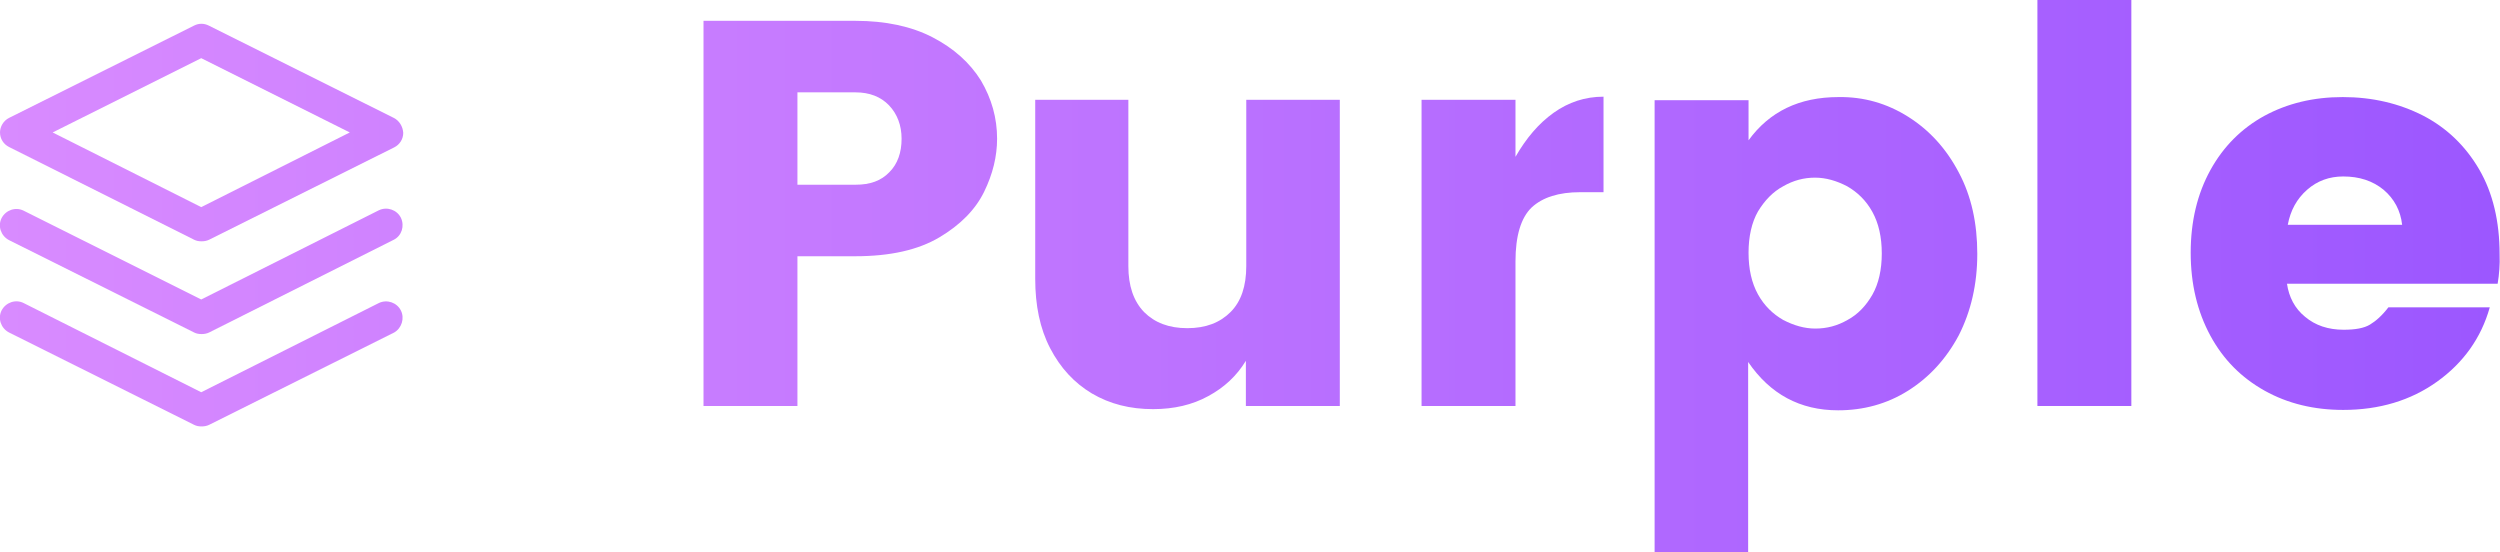
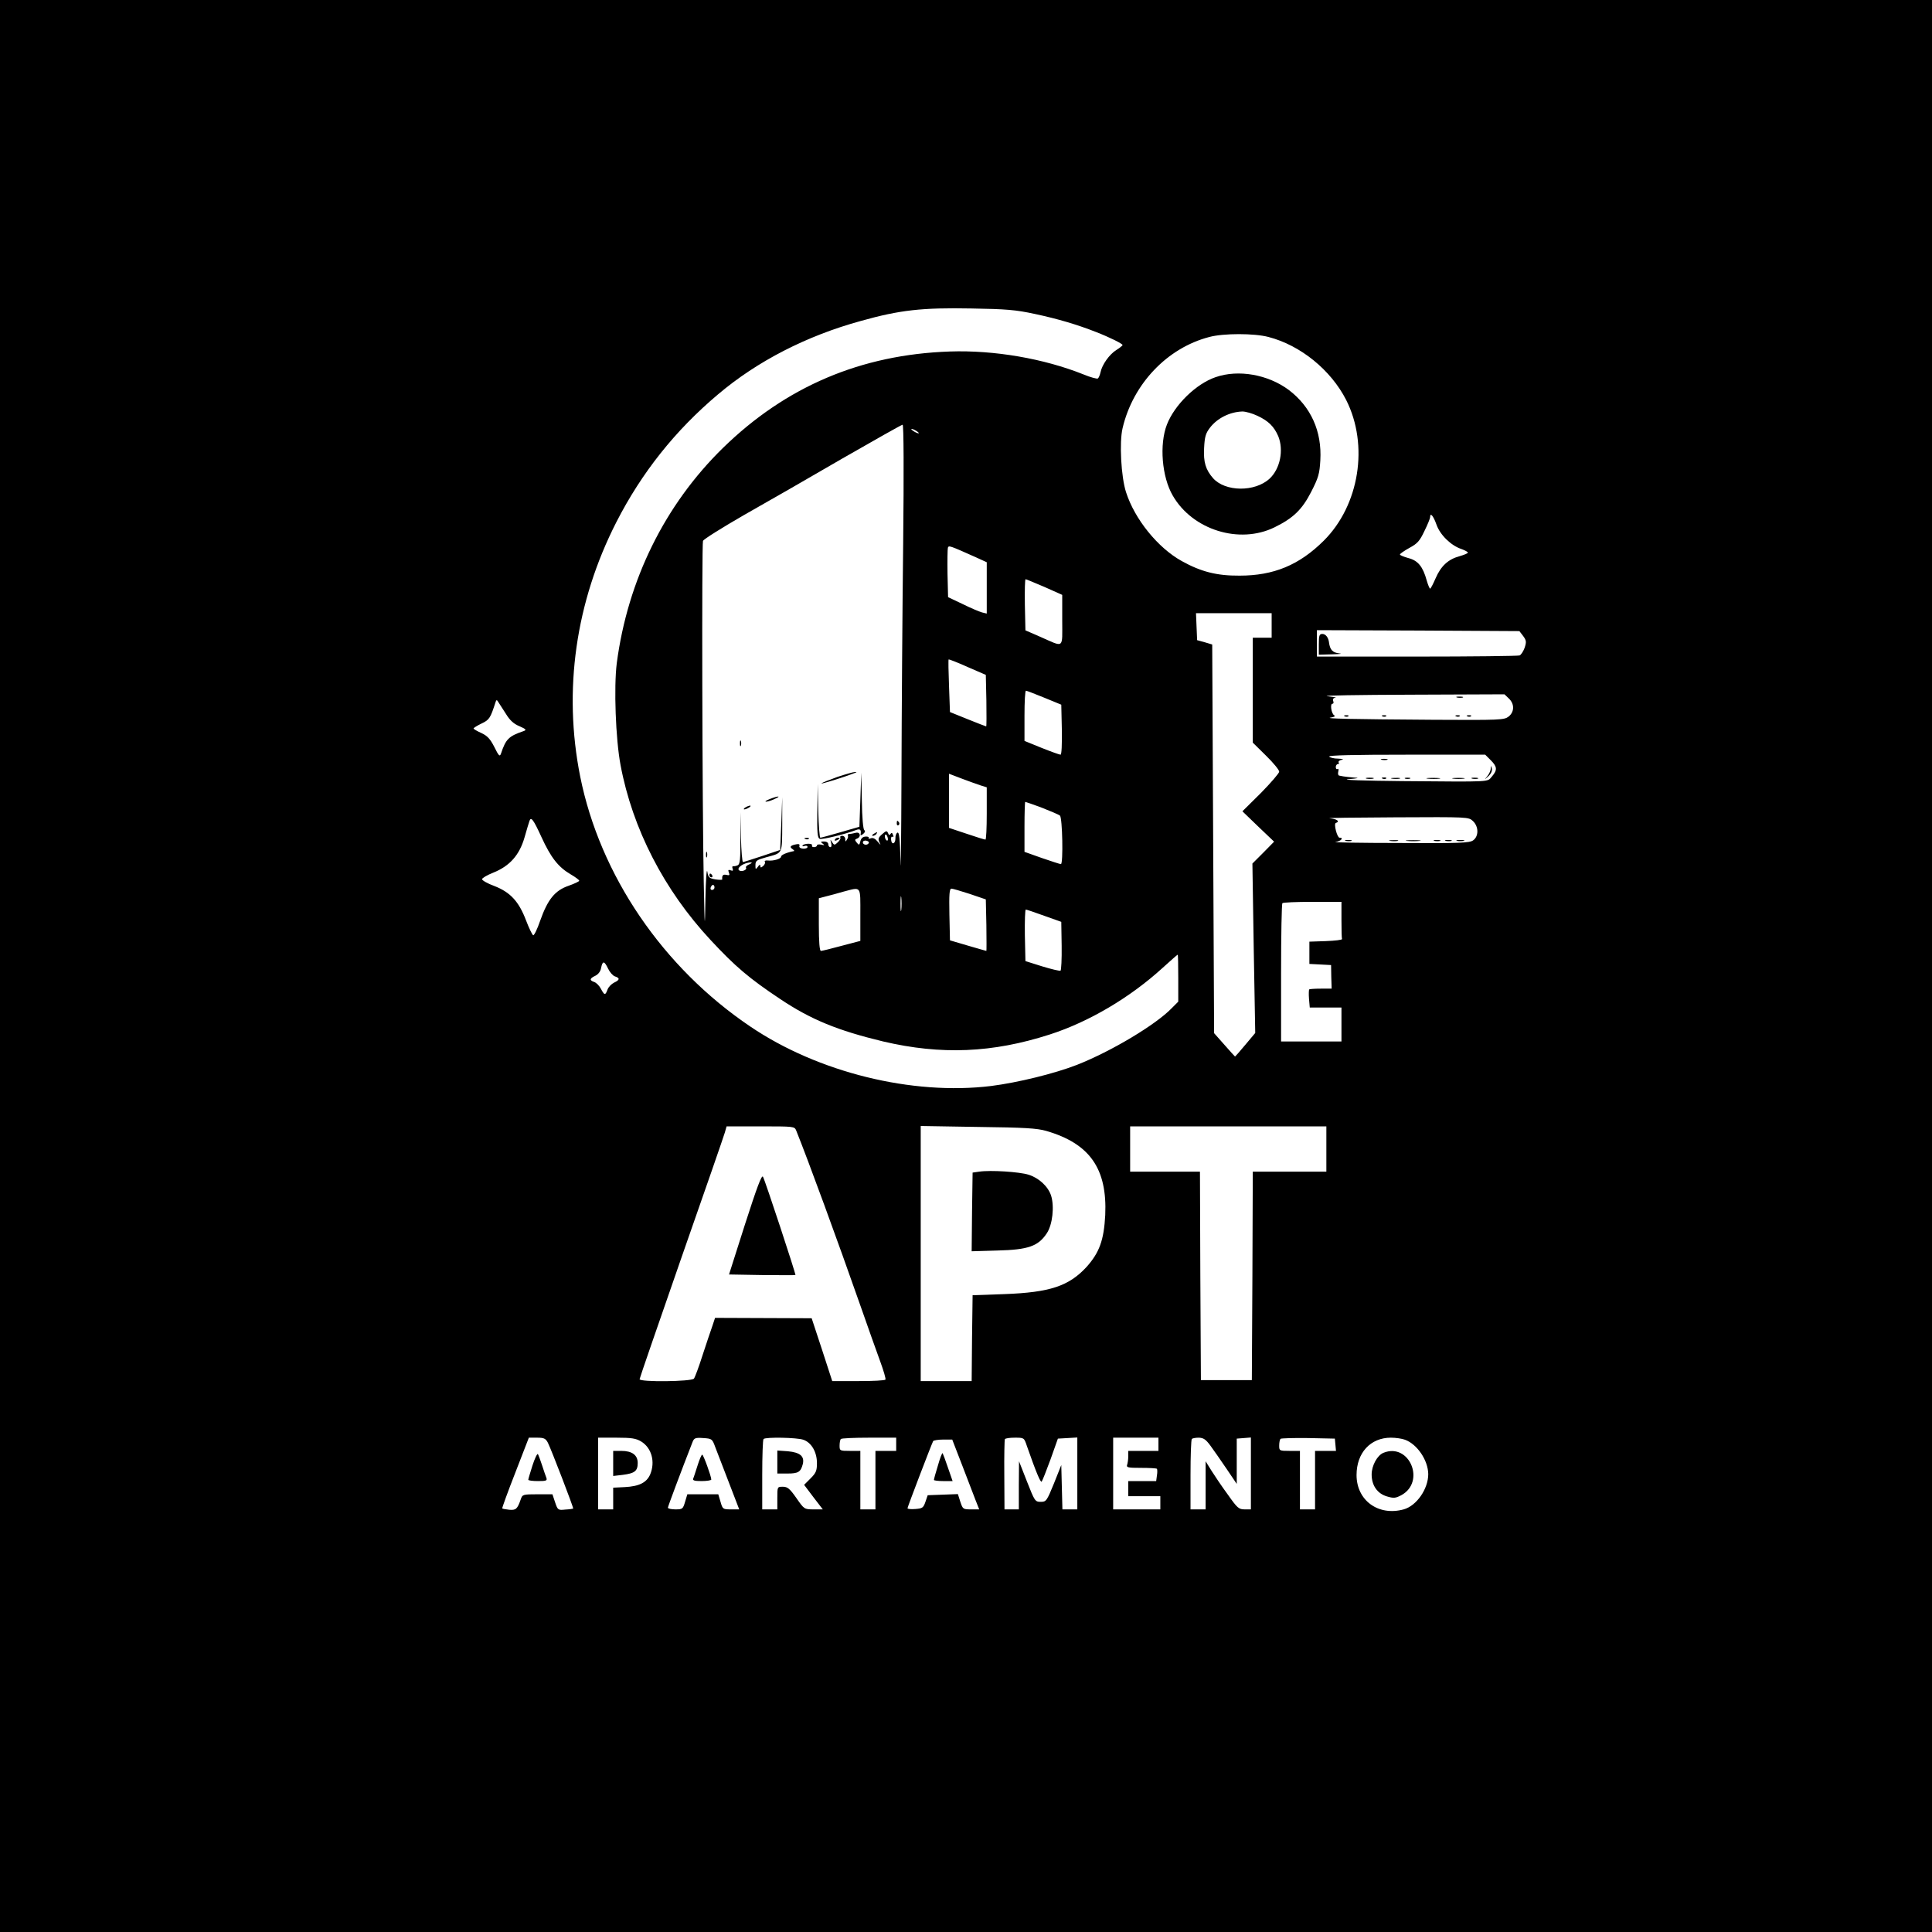
- <svg xmlns="http://www.w3.org/2000/svg" version="1.1" id="Layer_1" x="0px" y="0px" viewBox="0 0 636.1 140.4" style="enable-background:new 0 0 636.1 140.4;" xml:space="preserve">
-   <style type="text/css">
- 	.st0{fill:url(#SVGID_1_);}
- 	.st1{fill:url(#SVGID_2_);}
- 	.st2{fill:url(#SVGID_3_);}
- 	.st3{fill:url(#SVGID_4_);}
- 	.st4{fill:url(#SVGID_5_);}
- 	.st5{fill:url(#SVGID_6_);}
- 	.st6{fill:url(#SVGID_7_);}
- 	.st7{fill:url(#SVGID_8_);}
- 	.st8{fill:url(#SVGID_9_);}
- </style>
-   <linearGradient id="SVGID_1_" gradientUnits="userSpaceOnUse" x1="-14.647" y1="54.292" x2="656.557" y2="54.292">
-     <stop offset="1.502404e-03" style="stop-color:#DA8CFF" />
-     <stop offset="1" style="stop-color:#9A55FF" />
-   </linearGradient>
-   <path class="st0" d="M202.9,65.2v38.1h-23.9v-98h38.7c7.6,0,14.2,1.4,19.6,4.2c5.4,2.8,9.5,6.5,12.3,11c2.7,4.6,4.1,9.5,4.1,14.8  c0,4.5-1.1,9-3.3,13.5c-2.2,4.5-6,8.4-11.4,11.6c-5.4,3.2-12.5,4.8-21.4,4.8H202.9z M226.3,43.8c2.1-2.1,3.1-5,3.1-8.5  c0-3.4-1.1-6.3-3.2-8.5c-2.1-2.2-5-3.3-8.5-3.3h-14.8V47h14.8C221.4,47,224.2,46,226.3,43.8z" />
-   <linearGradient id="SVGID_2_" gradientUnits="userSpaceOnUse" x1="-14.647" y1="64.76" x2="656.557" y2="64.76">
-     <stop offset="1.502404e-03" style="stop-color:#DA8CFF" />
-     <stop offset="1" style="stop-color:#9A55FF" />
-   </linearGradient>
-   <path class="st1" d="M340.9,25.4v77.9H317V91.8c-2.3,3.8-5.5,6.8-9.6,9c-4,2.2-8.7,3.3-14,3.3c-5.9,0-11-1.3-15.6-4  c-4.5-2.7-8-6.5-10.6-11.5c-2.6-5-3.8-10.9-3.8-17.7V25.4h23.7v42.3c0,5,1.3,8.9,4,11.7c2.7,2.7,6.3,4.1,11,4.1  c4.7,0,8.3-1.4,11-4.1c2.7-2.7,4-6.6,4-11.7V25.4H340.9z" />
-   <linearGradient id="SVGID_3_" gradientUnits="userSpaceOnUse" x1="-14.647" y1="63.922" x2="656.557" y2="63.922">
-     <stop offset="1.502404e-03" style="stop-color:#DA8CFF" />
-     <stop offset="1" style="stop-color:#9A55FF" />
-   </linearGradient>
-   <path class="st2" d="M395.3,28.7c3.8-2.7,8-4.1,12.7-4.1v24.3h-5.9c-5.5,0-9.6,1.3-12.4,3.9c-2.7,2.6-4.1,7.2-4.1,13.7v36.8h-23.9  V25.4h23.9v14.5C388.3,35.2,391.5,31.4,395.3,28.7z" />
-   <linearGradient id="SVGID_4_" gradientUnits="userSpaceOnUse" x1="-14.647" y1="82.485" x2="656.557" y2="82.485">
-     <stop offset="1.502404e-03" style="stop-color:#DA8CFF" />
-     <stop offset="1" style="stop-color:#9A55FF" />
-   </linearGradient>
-   <path class="st3" d="M485.5,29.7c5.4,3.4,9.7,8.1,12.9,14.2c3.2,6,4.7,12.9,4.7,20.7c0,7.7-1.6,14.6-4.7,20.7  c-3.2,6-7.5,10.7-12.9,14.1s-11.4,5-17.8,5c-9.7,0-17.3-4.1-22.9-12.3v48.4H421v-115h23.9v10.2c5.3-7.3,12.9-11,22.9-11  C474.2,24.6,480.1,26.3,485.5,29.7z M453.7,47.4c-2.6,1.4-4.7,3.6-6.4,6.4c-1.6,2.8-2.4,6.4-2.4,10.5c0,4.2,0.8,7.7,2.4,10.6  c1.6,2.9,3.8,5,6.4,6.5c2.7,1.4,5.4,2.2,8.2,2.2c2.9,0,5.6-0.7,8.2-2.2c2.6-1.4,4.7-3.6,6.3-6.4c1.6-2.8,2.4-6.4,2.4-10.5  c0-4.2-0.8-7.7-2.4-10.6c-1.6-2.9-3.8-5-6.4-6.5c-2.7-1.4-5.4-2.2-8.2-2.2C459,45.2,456.3,45.9,453.7,47.4z" />
-   <linearGradient id="SVGID_5_" gradientUnits="userSpaceOnUse" x1="-14.647" y1="51.64" x2="656.557" y2="51.64">
-     <stop offset="1.502404e-03" style="stop-color:#DA8CFF" />
-     <stop offset="1" style="stop-color:#9A55FF" />
-   </linearGradient>
-   <path class="st4" d="M542.3,0v103.3h-23.9V0H542.3z" />
-   <linearGradient id="SVGID_6_" gradientUnits="userSpaceOnUse" x1="-14.647" y1="64.411" x2="656.557" y2="64.411">
-     <stop offset="1.502404e-03" style="stop-color:#DA8CFF" />
-     <stop offset="1" style="stop-color:#9A55FF" />
-   </linearGradient>
-   <path class="st5" d="M635.5,72.2h-53.6c0.5,3.4,2,6.3,4.6,8.4c2.6,2.2,5.9,3.3,9.8,3.3c3,0,5.2-0.4,6.7-1.3c1.5-0.9,3.1-2.3,4.7-4.4  h25.8c-2.2,7.8-6.7,14.1-13.4,18.9c-6.7,4.8-14.7,7.2-23.9,7.2c-7.4,0-14.1-1.6-20-4.9c-5.9-3.3-10.5-7.9-13.8-14  c-3.3-6.1-5-13.1-5-21.1c0-8,1.7-15,5-21c3.3-6,7.9-10.6,13.7-13.8c5.9-3.2,12.5-4.8,20-4.8c7.5,0,14.3,1.6,20.4,4.7  c6,3.1,10.8,7.7,14.3,13.7c3.5,6,5.2,13.3,5.2,21.6C636.1,67.3,635.9,69.8,635.5,72.2z M611.2,57.2c-0.4-3.6-2-6.6-4.7-8.9  c-2.8-2.3-6.2-3.4-10.3-3.4c-3.5,0-6.6,1.1-9.2,3.4c-2.6,2.3-4.2,5.2-4.9,8.9H611.2z" />
-   <g>
-     <g>
-       <linearGradient id="SVGID_7_" gradientUnits="userSpaceOnUse" x1="-14.647" y1="33.748" x2="656.557" y2="33.748">
-         <stop offset="1.502404e-03" style="stop-color:#DA8CFF" />
-         <stop offset="1" style="stop-color:#9A55FF" />
-       </linearGradient>
-       <path class="st6" d="M100.2,30L53.1,6.5c-1.2-0.6-2.5-0.6-3.7,0L2.3,30C0.9,30.7,0,32.2,0,33.7c0,1.6,0.9,3,2.3,3.7L49.4,61    c0.6,0.3,1.2,0.4,1.9,0.4c0.6,0,1.3-0.1,1.9-0.4l47.1-23.5c1.4-0.7,2.3-2.1,2.3-3.7C102.5,32.2,101.6,30.7,100.2,30z M51.2,52.7    L13.4,33.7l37.8-18.9l37.8,18.9L51.2,52.7z" />
-     </g>
-   </g>
-   <g>
-     <g>
-       <linearGradient id="SVGID_8_" gradientUnits="userSpaceOnUse" x1="-14.647" y1="92.608" x2="656.557" y2="92.608">
-         <stop offset="1.502404e-03" style="stop-color:#DA8CFF" />
-         <stop offset="1" style="stop-color:#9A55FF" />
-       </linearGradient>
-       <path class="st7" d="M102,79c-1-2-3.5-2.9-5.6-1.9L51.2,99.8L6,77.1c-2-1-4.5-0.2-5.6,1.9c-1,2-0.2,4.5,1.9,5.6l47.1,23.5    c0.6,0.3,1.2,0.4,1.9,0.4c0.6,0,1.3-0.1,1.9-0.4l47.1-23.5C102.2,83.5,103,81,102,79z" />
-     </g>
-   </g>
-   <g>
-     <g>
-       <linearGradient id="SVGID_9_" gradientUnits="userSpaceOnUse" x1="-14.647" y1="69.064" x2="656.557" y2="69.064">
-         <stop offset="1.502404e-03" style="stop-color:#DA8CFF" />
-         <stop offset="1" style="stop-color:#9A55FF" />
-       </linearGradient>
-       <path class="st8" d="M102,55.4c-1-2-3.5-2.9-5.6-1.9L51.2,76.2L6,53.6c-2-1-4.5-0.2-5.6,1.9c-1,2-0.2,4.5,1.9,5.6l47.1,23.5    c0.6,0.3,1.2,0.4,1.9,0.4c0.6,0,1.3-0.1,1.9-0.4L100.2,61C102.2,60,103,57.5,102,55.4z" />
-     </g>
+ <svg xmlns="http://www.w3.org/2000/svg" version="1.0" width="1024pt" height="1024pt" viewBox="0 0 1024 1024" preserveAspectRatio="xMidYMid meet">
+   <g transform="translate(0,1024) scale(0.1,-0.1)" fill="#000000" stroke="none">
+     <path d="M0 5120 l0 -5120 5120 0 5120 0 0 5120 0 5120 -5120 0 -5120 0 0 -5120z m5485 3456 c122 -26 226 -57 325 -96 72 -28 140 -62 140 -69 -1 -3 -15 -15 -33 -26 -37 -23 -76 -78 -84 -118 -3 -15 -10 -30 -14 -33 -5 -3 -39 6 -75 21 -212 85 -476 130 -709 122 -472 -16 -870 -186 -1203 -511 -308 -301 -505 -700 -563 -1141 -16 -127 -6 -402 20 -540 63 -337 231 -663 477 -927 131 -141 204 -203 369 -313 163 -109 305 -167 546 -225 307 -72 579 -61 883 37 208 67 426 196 598 353 42 38 78 70 80 70 2 0 3 -56 3 -124 l0 -125 -35 -35 c-84 -87 -319 -228 -502 -300 -118 -46 -313 -94 -455 -112 -418 -51 -917 72 -1276 315 -464 313 -797 802 -902 1326 -91 457 -24 925 192 1348 134 262 312 486 539 677 208 176 469 310 757 389 207 58 323 71 587 66 183 -3 233 -7 335 -29z m1238 -122 c170 -44 331 -175 412 -334 121 -239 70 -558 -119 -746 -130 -129 -265 -185 -446 -185 -121 -1 -205 21 -306 77 -127 70 -250 222 -296 366 -26 81 -36 264 -18 339 55 234 236 425 460 483 75 20 237 20 313 0z m-1936 -1091 c-4 -346 -8 -902 -9 -1238 -1 -335 -4 -539 -5 -452 -3 120 -7 157 -16 154 -6 -2 -12 -16 -11 -30 0 -31 -21 -37 -23 -7 -1 11 2 18 7 15 6 -3 7 1 3 10 -4 12 -8 13 -13 5 -5 -8 -9 -7 -13 4 -6 14 -10 14 -31 -5 -21 -18 -23 -26 -15 -43 9 -17 7 -17 -9 3 -13 16 -25 22 -36 18 -9 -4 -15 -3 -12 2 3 4 -4 8 -16 7 -15 -1 -24 -9 -28 -25 -5 -21 -7 -22 -19 -7 -11 13 -11 17 1 21 24 9 18 37 -6 31 -12 -3 -27 -6 -34 -6 -7 0 -11 -4 -8 -8 2 -4 1 -14 -5 -22 -7 -13 -9 -12 -9 3 0 9 -7 17 -16 17 -8 0 -13 -4 -10 -9 3 -4 -3 -16 -13 -25 -18 -17 -20 -16 -31 1 -10 16 -10 16 -5 -4 4 -14 2 -23 -4 -23 -6 0 -11 7 -11 15 0 9 -9 15 -22 15 -19 0 -20 -2 -8 -11 12 -9 11 -10 -7 -6 -13 3 -23 1 -23 -4 0 -5 -7 -9 -16 -9 -8 0 -13 4 -10 9 3 5 -6 9 -19 9 -14 0 -28 -4 -31 -9 -3 -5 2 -6 10 -3 9 3 16 1 16 -5 0 -6 -11 -10 -24 -9 -14 1 -22 7 -19 15 3 8 -3 11 -17 8 -31 -6 -37 -14 -20 -25 8 -6 12 -10 8 -11 -37 -7 -68 -20 -68 -29 0 -12 -40 -24 -69 -21 -13 2 -21 -2 -17 -7 3 -5 -1 -15 -9 -22 -12 -10 -15 -10 -15 1 0 8 -5 7 -13 -5 -12 -16 -13 -15 -13 8 0 24 6 28 56 42 90 25 85 13 86 175 l0 144 -5 -140 -6 -140 -95 -32 c-52 -17 -98 -32 -102 -32 -4 -1 -9 59 -11 132 l-3 132 0 -137 c1 -113 -2 -139 -14 -144 -8 -4 -19 -6 -24 -5 -5 1 -6 -5 -3 -13 4 -11 1 -13 -10 -9 -13 5 -15 2 -10 -11 6 -15 3 -17 -13 -13 -18 4 -24 -3 -22 -24 1 -3 -16 -3 -36 0 -33 6 -38 10 -43 41 -4 19 -8 -44 -10 -140 -3 -174 -4 -174 -9 85 -8 397 -11 1790 -4 1808 3 9 101 70 217 137 117 66 352 201 522 300 171 98 314 179 319 179 6 1 7 -250 3 -626z m83 581 c0 -2 -9 0 -20 6 -11 6 -20 13 -20 16 0 2 9 0 20 -6 11 -6 20 -13 20 -16z m2743 -483 c19 -56 78 -113 133 -131 19 -7 34 -15 34 -19 0 -4 -20 -12 -44 -19 -60 -16 -99 -52 -127 -117 -13 -30 -26 -55 -29 -55 -3 0 -11 19 -18 43 -20 73 -46 106 -97 119 -25 7 -45 15 -45 19 0 4 23 20 50 35 43 23 55 37 80 90 17 34 30 67 30 73 0 27 17 7 33 -38z m-2440 -175 l57 -26 0 -136 0 -136 -25 6 c-14 4 -60 23 -102 44 l-78 37 -3 124 c-1 69 0 131 2 138 5 13 8 12 149 -51z m363 -157 l94 -42 0 -134 c0 -155 13 -145 -117 -88 l-78 34 -3 135 c-1 75 0 136 4 136 3 0 48 -19 100 -41z m1204 -204 l0 -65 -50 0 -50 0 0 -278 0 -278 70 -69 c39 -38 70 -76 70 -85 0 -8 -44 -59 -97 -113 l-98 -97 84 -81 84 -80 -57 -58 -58 -58 7 -449 8 -449 -52 -62 c-29 -35 -54 -63 -55 -63 -1 0 -26 28 -56 62 l-55 62 -5 1030 -5 1030 -40 12 -40 11 -3 71 -3 72 201 0 200 0 0 -65z m1333 -56 c17 -23 18 -31 8 -62 -7 -19 -19 -38 -27 -41 -9 -3 -254 -6 -545 -6 l-529 0 0 70 0 70 536 -2 537 -3 20 -26z m-2845 -342 c1 -75 1 -137 -1 -137 -2 0 -46 17 -98 38 l-94 38 -5 138 c-3 76 -4 139 -2 141 2 1 47 -16 100 -40 l97 -42 3 -136z m307 15 l90 -37 3 -133 c1 -78 -1 -132 -7 -132 -5 0 -50 16 -100 36 l-91 37 0 133 c0 74 3 134 8 133 4 0 48 -17 97 -37z m2462 -4 c31 -29 30 -71 -1 -96 -24 -18 -43 -19 -398 -17 -438 3 -584 6 -544 12 19 3 25 7 17 12 -15 10 -22 61 -9 61 6 0 8 7 4 15 -3 9 1 16 12 17 9 1 -10 4 -43 8 -33 4 165 7 439 8 l500 2 23 -22z m-5314 -84 c19 -31 40 -51 70 -63 36 -16 39 -20 22 -26 -79 -27 -94 -42 -120 -120 -6 -17 -12 -11 -35 36 -22 43 -37 59 -69 74 -23 10 -41 21 -41 24 0 3 19 15 42 26 42 20 47 28 75 115 4 12 7 12 16 -4 7 -10 24 -38 40 -62z m5218 -243 c35 -35 36 -52 7 -86 -27 -31 8 -29 -478 -25 -197 2 -324 6 -285 10 58 5 63 7 28 9 -24 2 -47 5 -53 6 -5 1 -15 3 -21 4 -6 0 -9 10 -6 21 3 11 1 18 -4 14 -5 -3 -9 2 -9 10 0 9 5 16 11 16 5 0 8 4 4 9 -3 5 5 12 17 14 13 2 4 5 -19 6 -23 0 -45 6 -48 11 -4 7 135 10 410 10 l417 0 29 -29z m-2703 -134 l32 -10 0 -139 c0 -76 -3 -138 -7 -138 -5 0 -50 14 -100 31 l-93 31 0 143 0 144 68 -26 c37 -14 82 -30 100 -36z m324 -118 c45 -18 89 -36 96 -42 13 -10 18 -257 5 -257 -5 0 -50 15 -100 32 l-93 33 0 133 c0 72 2 132 4 132 2 0 42 -14 88 -31z m2285 -71 c31 -29 31 -81 1 -102 -19 -14 -72 -16 -393 -14 -203 0 -355 3 -337 5 28 4 47 23 22 23 -13 0 -32 74 -20 78 24 8 7 21 -32 25 -24 2 132 4 346 5 388 2 390 2 413 -20z m-4937 -85 c50 -109 89 -159 156 -198 24 -14 44 -29 44 -33 0 -4 -26 -16 -57 -27 -72 -25 -110 -72 -150 -185 -15 -44 -32 -79 -37 -77 -5 2 -22 37 -38 79 -38 100 -83 149 -168 182 -36 13 -65 30 -65 36 0 6 27 22 60 35 87 35 138 93 165 186 12 41 23 80 26 87 8 26 21 9 64 -85z m1836 -8 c1 -8 -2 -13 -7 -9 -5 3 -9 12 -9 21 0 19 13 9 16 -12z m-104 -27 c-12 -12 -35 -1 -27 12 3 5 13 6 21 3 10 -4 12 -9 6 -15z m-630 -109 c-13 -5 -21 -13 -18 -18 7 -11 -22 -23 -35 -15 -20 12 24 43 61 43 8 0 5 -4 -8 -10z m-185 -122 c0 -8 -6 -14 -13 -14 -7 0 -10 6 -7 14 3 7 8 13 12 13 4 0 8 -6 8 -13z m773 -145 l0 -139 -99 -26 c-55 -15 -104 -27 -110 -27 -7 0 -11 47 -11 140 l0 139 38 10 c20 5 62 16 92 25 97 25 90 35 90 -122z m580 110 l85 -29 3 -136 c1 -76 1 -137 0 -137 -2 0 -46 13 -98 28 l-95 28 -3 137 c-2 108 0 137 11 137 7 0 51 -13 97 -28z m-363 -84 c-2 -18 -4 -4 -4 32 0 36 2 50 4 33 2 -18 2 -48 0 -65z m2333 -53 c0 -52 1 -98 3 -102 1 -5 -37 -9 -85 -11 l-88 -3 0 -59 0 -59 58 -3 57 -3 1 -62 2 -63 -57 0 c-32 0 -60 -2 -62 -4 -2 -3 -3 -25 -1 -50 l4 -46 84 0 84 0 0 -90 0 -90 -160 0 -160 0 0 363 c0 200 3 367 7 370 3 4 75 7 160 7 l153 0 0 -95z m-1575 21 l90 -32 2 -127 c1 -70 -2 -129 -6 -132 -5 -2 -48 8 -97 23 l-89 28 -3 137 c-1 75 1 137 5 136 4 0 49 -15 98 -33z m-2312 -280 c9 -19 25 -37 36 -41 28 -9 26 -19 -4 -33 -14 -7 -30 -23 -35 -37 -12 -32 -16 -31 -35 4 -8 16 -24 32 -35 36 -27 9 -25 19 5 33 16 8 28 23 31 42 8 39 17 38 37 -4z m997 -858 c64 -159 219 -582 342 -933 38 -110 85 -240 103 -290 18 -49 31 -93 28 -97 -2 -5 -67 -8 -143 -8 l-139 0 -54 166 -55 167 -256 1 -256 1 -15 -45 c-9 -25 -32 -94 -52 -155 -19 -60 -40 -116 -45 -122 -13 -16 -288 -19 -288 -3 0 5 100 294 221 642 122 348 226 648 231 666 l9 32 180 0 c177 0 180 0 189 -22z m1325 -2 c231 -67 324 -200 313 -446 -7 -133 -31 -199 -99 -275 -94 -102 -195 -135 -434 -144 l-170 -6 -3 -227 -2 -228 -135 0 -135 0 0 676 0 676 303 -5 c248 -3 313 -7 362 -21z m1485 -96 l0 -120 -195 0 -195 0 -2 -552 -3 -553 -135 0 -135 0 -3 553 -2 552 -185 0 -185 0 0 120 0 120 520 0 520 0 0 -120z m-4126 -1557 c18 -36 137 -345 134 -349 -2 -1 -21 -4 -42 -5 -38 -4 -40 -3 -54 39 l-14 42 -79 0 c-78 0 -80 -1 -89 -27 -18 -52 -26 -58 -61 -55 -19 2 -35 5 -37 7 -2 1 29 87 69 189 l72 186 43 0 c37 0 46 -4 58 -27z m494 7 c56 -34 76 -108 48 -175 -19 -43 -58 -63 -135 -67 l-61 -3 0 -57 0 -58 -40 0 -40 0 0 190 0 190 98 0 c80 0 103 -4 130 -20z m393 -30 c10 -25 42 -109 72 -187 l55 -143 -44 0 c-42 0 -44 1 -55 40 l-12 40 -82 0 -82 0 -12 -40 c-11 -38 -14 -40 -51 -40 -22 0 -40 4 -40 9 0 6 70 193 131 349 8 20 15 23 56 20 46 -3 48 -4 64 -48z m467 39 c43 -15 72 -65 72 -124 0 -40 -5 -52 -34 -81 l-34 -34 49 -65 50 -65 -49 0 c-49 0 -50 1 -91 60 -35 50 -47 60 -72 60 -29 0 -29 0 -29 -60 l0 -60 -40 0 -40 0 0 183 c0 101 3 187 7 190 11 11 177 8 211 -4z m492 -24 l0 -35 -55 0 -55 0 0 -155 0 -155 -40 0 -40 0 0 155 0 155 -55 0 c-54 0 -55 1 -55 28 0 16 3 32 7 35 3 4 71 7 150 7 l143 0 0 -35z m692 -7 c50 -143 73 -197 79 -191 4 5 25 58 47 118 l39 110 52 3 51 3 0 -190 0 -191 -40 0 -39 0 -3 117 -3 118 -39 -98 c-38 -93 -41 -97 -70 -97 -30 0 -32 4 -73 108 l-42 107 -1 -127 0 -128 -38 0 -38 0 -1 182 c-1 101 1 186 3 190 3 5 27 8 53 8 48 0 49 0 63 -42z m698 7 l0 -35 -80 0 -80 0 0 -29 c0 -16 -3 -36 -6 -45 -5 -14 5 -16 73 -16 44 0 82 -2 85 -5 2 -3 3 -18 0 -35 l-4 -30 -74 0 -74 0 0 -40 0 -40 85 0 85 0 0 -35 0 -35 -125 0 -125 0 0 190 0 190 120 0 120 0 0 -35z m276 -8 c17 -23 55 -78 85 -122 l54 -80 0 120 0 120 38 3 37 3 0 -190 0 -191 -33 0 c-31 0 -39 7 -89 78 -31 42 -70 100 -87 127 l-31 50 0 -127 0 -128 -40 0 -40 0 0 183 c0 101 3 187 7 190 3 4 20 7 37 7 25 -1 37 -9 62 -43z m662 6 l3 -33 -55 0 -56 0 0 -155 0 -155 -40 0 -40 0 0 155 0 155 -55 0 c-54 0 -55 1 -55 28 0 16 3 32 7 36 4 3 70 5 147 4 l141 -3 3 -32z m369 26 c65 -24 122 -109 123 -182 0 -79 -62 -168 -130 -187 -134 -37 -250 47 -250 182 0 118 74 198 182 198 26 0 59 -5 75 -11z m-2347 -136 c29 -76 61 -159 71 -185 l19 -48 -44 0 c-41 0 -43 1 -56 40 l-13 41 -80 -3 -80 -3 -12 -35 c-11 -32 -16 -35 -53 -38 -23 -2 -42 0 -42 4 0 7 129 344 136 356 3 4 27 8 53 8 l48 0 53 -137z" />
+     <path d="M6443 8241 c-103 -35 -217 -146 -258 -251 -41 -105 -27 -278 31 -377 105 -182 353 -259 539 -168 100 49 146 94 194 187 39 76 45 97 49 168 9 154 -50 284 -167 373 -110 82 -267 110 -388 68z m222 -205 c58 -27 88 -57 110 -108 30 -74 10 -173 -46 -225 -78 -72 -236 -70 -300 3 -39 45 -51 85 -47 159 3 60 8 78 31 108 39 51 106 84 172 86 17 0 53 -10 80 -23z" />
+     <path d="M3922 6300 c0 -14 2 -19 5 -12 2 6 2 18 0 25 -3 6 -5 1 -5 -13z" />
+     <path d="M4438 6122 c-42 -15 -80 -30 -84 -34 -6 -6 118 32 176 55 13 5 13 5 0 5 -8 0 -50 -12 -92 -26z" />
+     <path d="M4560 6001 l-5 -143 -100 -29 c-55 -16 -103 -29 -107 -29 -4 0 -9 64 -11 143 l-3 142 -2 -143 c-2 -117 1 -144 13 -148 13 -5 137 25 193 47 21 8 28 1 23 -25 -1 -5 5 -3 14 4 10 8 12 16 6 20 -6 3 -12 68 -13 155 l-3 150 -5 -144z" />
+     <path d="M4080 6005 c-19 -7 -28 -14 -20 -14 8 0 29 6 45 14 39 17 21 18 -25 0z" />
+     <path d="M3950 5960 c-8 -5 -10 -10 -5 -10 6 0 17 5 25 10 8 5 11 10 5 10 -5 0 -17 -5 -25 -10z" />
+     <path d="M4753 5875 c0 -8 4 -12 9 -9 5 3 6 10 3 15 -9 13 -12 11 -12 -6z" />
+     <path d="M4630 5820 c-9 -6 -10 -10 -3 -10 6 0 15 5 18 10 8 12 4 12 -15 0z" />
+     <path d="M4268 5793 c7 -3 16 -2 19 1 4 3 -2 6 -13 5 -11 0 -14 -3 -6 -6z" />
+     <path d="M4425 5790 c-3 -6 1 -7 9 -4 18 7 21 14 7 14 -6 0 -13 -4 -16 -10z" />
+     <path d="M3742 5710 c0 -14 2 -19 5 -12 2 6 2 18 0 25 -3 6 -5 1 -5 -13z" />
+     <path d="M3760 5600 c0 -5 5 -10 11 -10 5 0 7 5 4 10 -3 6 -8 10 -11 10 -2 0 -4 -4 -4 -10z" />
+     <path d="M6990 6825 l0 -55 73 2 c39 1 55 3 35 5 -35 4 -49 19 -54 58 -3 26 -18 45 -35 45 -16 0 -19 -8 -19 -55z" />
+     <path d="M7723 6543 c9 -2 23 -2 30 0 6 3 -1 5 -18 5 -16 0 -22 -2 -12 -5z" />
+     <path d="M7128 6443 c7 -3 16 -2 19 1 4 3 -2 6 -13 5 -11 0 -14 -3 -6 -6z" />
+     <path d="M7328 6443 c7 -3 16 -2 19 1 4 3 -2 6 -13 5 -11 0 -14 -3 -6 -6z" />
+     <path d="M7718 6443 c7 -3 16 -2 19 1 4 3 -2 6 -13 5 -11 0 -14 -3 -6 -6z" />
+     <path d="M7778 6443 c7 -3 16 -2 19 1 4 3 -2 6 -13 5 -11 0 -14 -3 -6 -6z" />
+     <path d="M7323 6213 c9 -2 23 -2 30 0 6 3 -1 5 -18 5 -16 0 -22 -2 -12 -5z" />
+     <path d="M7901 6166 c0 -11 -9 -29 -18 -40 -17 -20 -16 -20 6 0 14 13 21 29 18 40 -4 18 -5 18 -6 0z" />
+     <path d="M7243 6113 c9 -2 25 -2 35 0 9 3 1 5 -18 5 -19 0 -27 -2 -17 -5z" />
+     <path d="M7328 6113 c7 -3 16 -2 19 1 4 3 -2 6 -13 5 -11 0 -14 -3 -6 -6z" />
+     <path d="M7378 6113 c12 -2 30 -2 40 0 9 3 -1 5 -23 4 -22 0 -30 -2 -17 -4z" />
+     <path d="M7448 6113 c6 -2 18 -2 25 0 6 3 1 5 -13 5 -14 0 -19 -2 -12 -5z" />
+     <path d="M7568 6113 c18 -2 45 -2 60 0 15 2 0 4 -33 4 -33 0 -45 -2 -27 -4z" />
+     <path d="M7703 6113 c15 -2 39 -2 55 0 15 2 2 4 -28 4 -30 0 -43 -2 -27 -4z" />
+     <path d="M7803 6113 c9 -2 23 -2 30 0 6 3 -1 5 -18 5 -16 0 -22 -2 -12 -5z" />
+     <path d="M7133 5783 c9 -2 23 -2 30 0 6 3 -1 5 -18 5 -16 0 -22 -2 -12 -5z" />
+     <path d="M7368 5783 c12 -2 30 -2 40 0 9 3 -1 5 -23 4 -22 0 -30 -2 -17 -4z" />
+     <path d="M7458 5783 c17 -2 47 -2 65 0 17 2 3 4 -33 4 -36 0 -50 -2 -32 -4z" />
+     <path d="M7603 5783 c9 -2 23 -2 30 0 6 3 -1 5 -18 5 -16 0 -22 -2 -12 -5z" />
+     <path d="M7663 5783 c9 -2 23 -2 30 0 6 3 -1 5 -18 5 -16 0 -22 -2 -12 -5z" />
+     <path d="M7723 5783 c9 -2 25 -2 35 0 9 3 1 5 -18 5 -19 0 -27 -2 -17 -5z" />
+     <path d="M3949 3752 l-85 -267 175 -3 c95 -1 175 -1 177 0 3 4 -160 499 -172 521 -7 12 -32 -56 -95 -251z" />
+     <path d="M5190 4030 l-35 -5 -3 -208 -2 -209 137 4 c163 4 216 23 261 91 31 46 41 143 23 200 -16 49 -65 94 -120 111 -48 15 -201 25 -261 16z" />
+     <path d="M2822 2472 c-12 -38 -22 -71 -22 -75 0 -4 23 -7 51 -7 44 0 50 2 45 17 -4 9 -14 40 -23 67 -9 28 -19 54 -22 59 -4 4 -17 -24 -29 -61z" />
+     <path d="M3250 2484 l0 -67 51 6 c63 8 79 20 79 63 0 42 -30 64 -87 64 l-43 0 0 -66z" />
+     <path d="M3697 2472 c-10 -31 -20 -63 -23 -69 -4 -10 8 -13 45 -13 28 0 51 4 51 8 0 17 -42 132 -48 132 -4 0 -15 -26 -25 -58z" />
+     <path d="M4120 2491 l0 -61 54 0 c57 0 70 8 81 50 10 41 -14 62 -79 68 l-56 4 0 -61z" />
+     <path d="M7333 2540 c-33 -13 -63 -68 -63 -115 0 -58 30 -101 80 -116 37 -11 46 -10 77 6 131 71 43 280 -94 225z" />
+     <path d="M4971 2472 c-12 -38 -21 -72 -21 -76 0 -3 22 -6 49 -6 l50 0 -25 72 c-13 39 -26 73 -28 76 -3 2 -14 -27 -25 -66z" />
  </g>
</svg>
